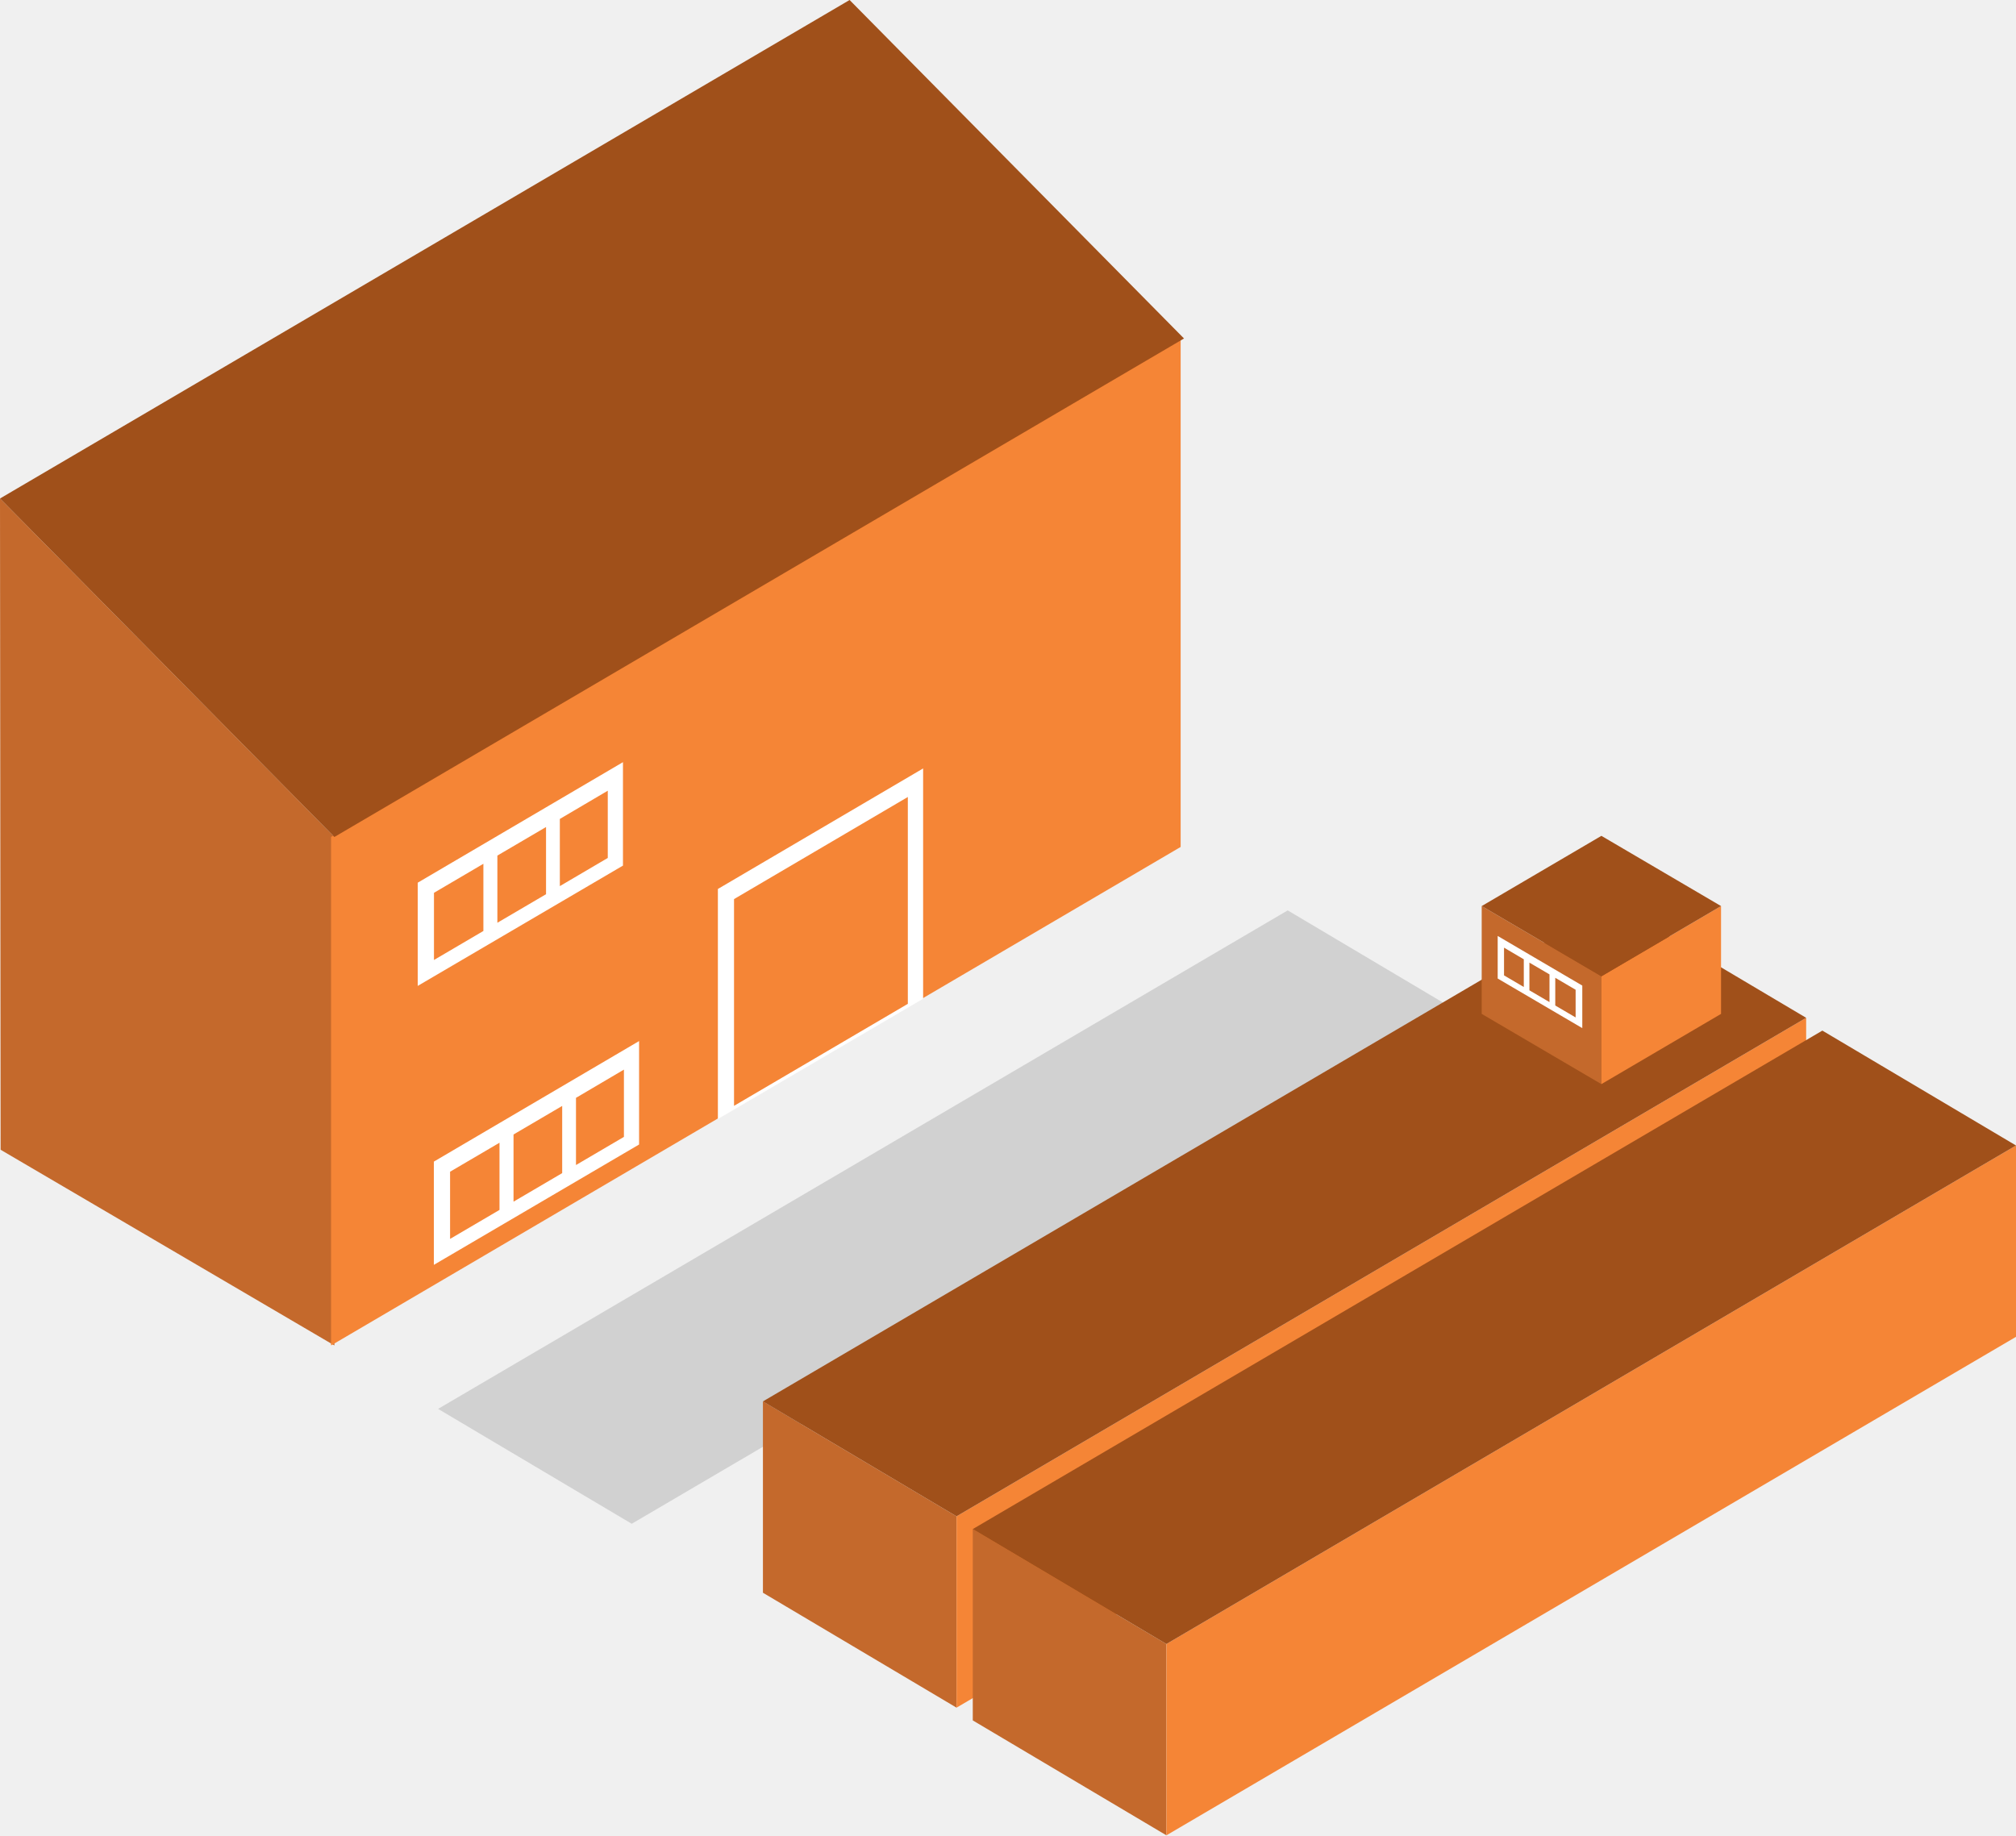
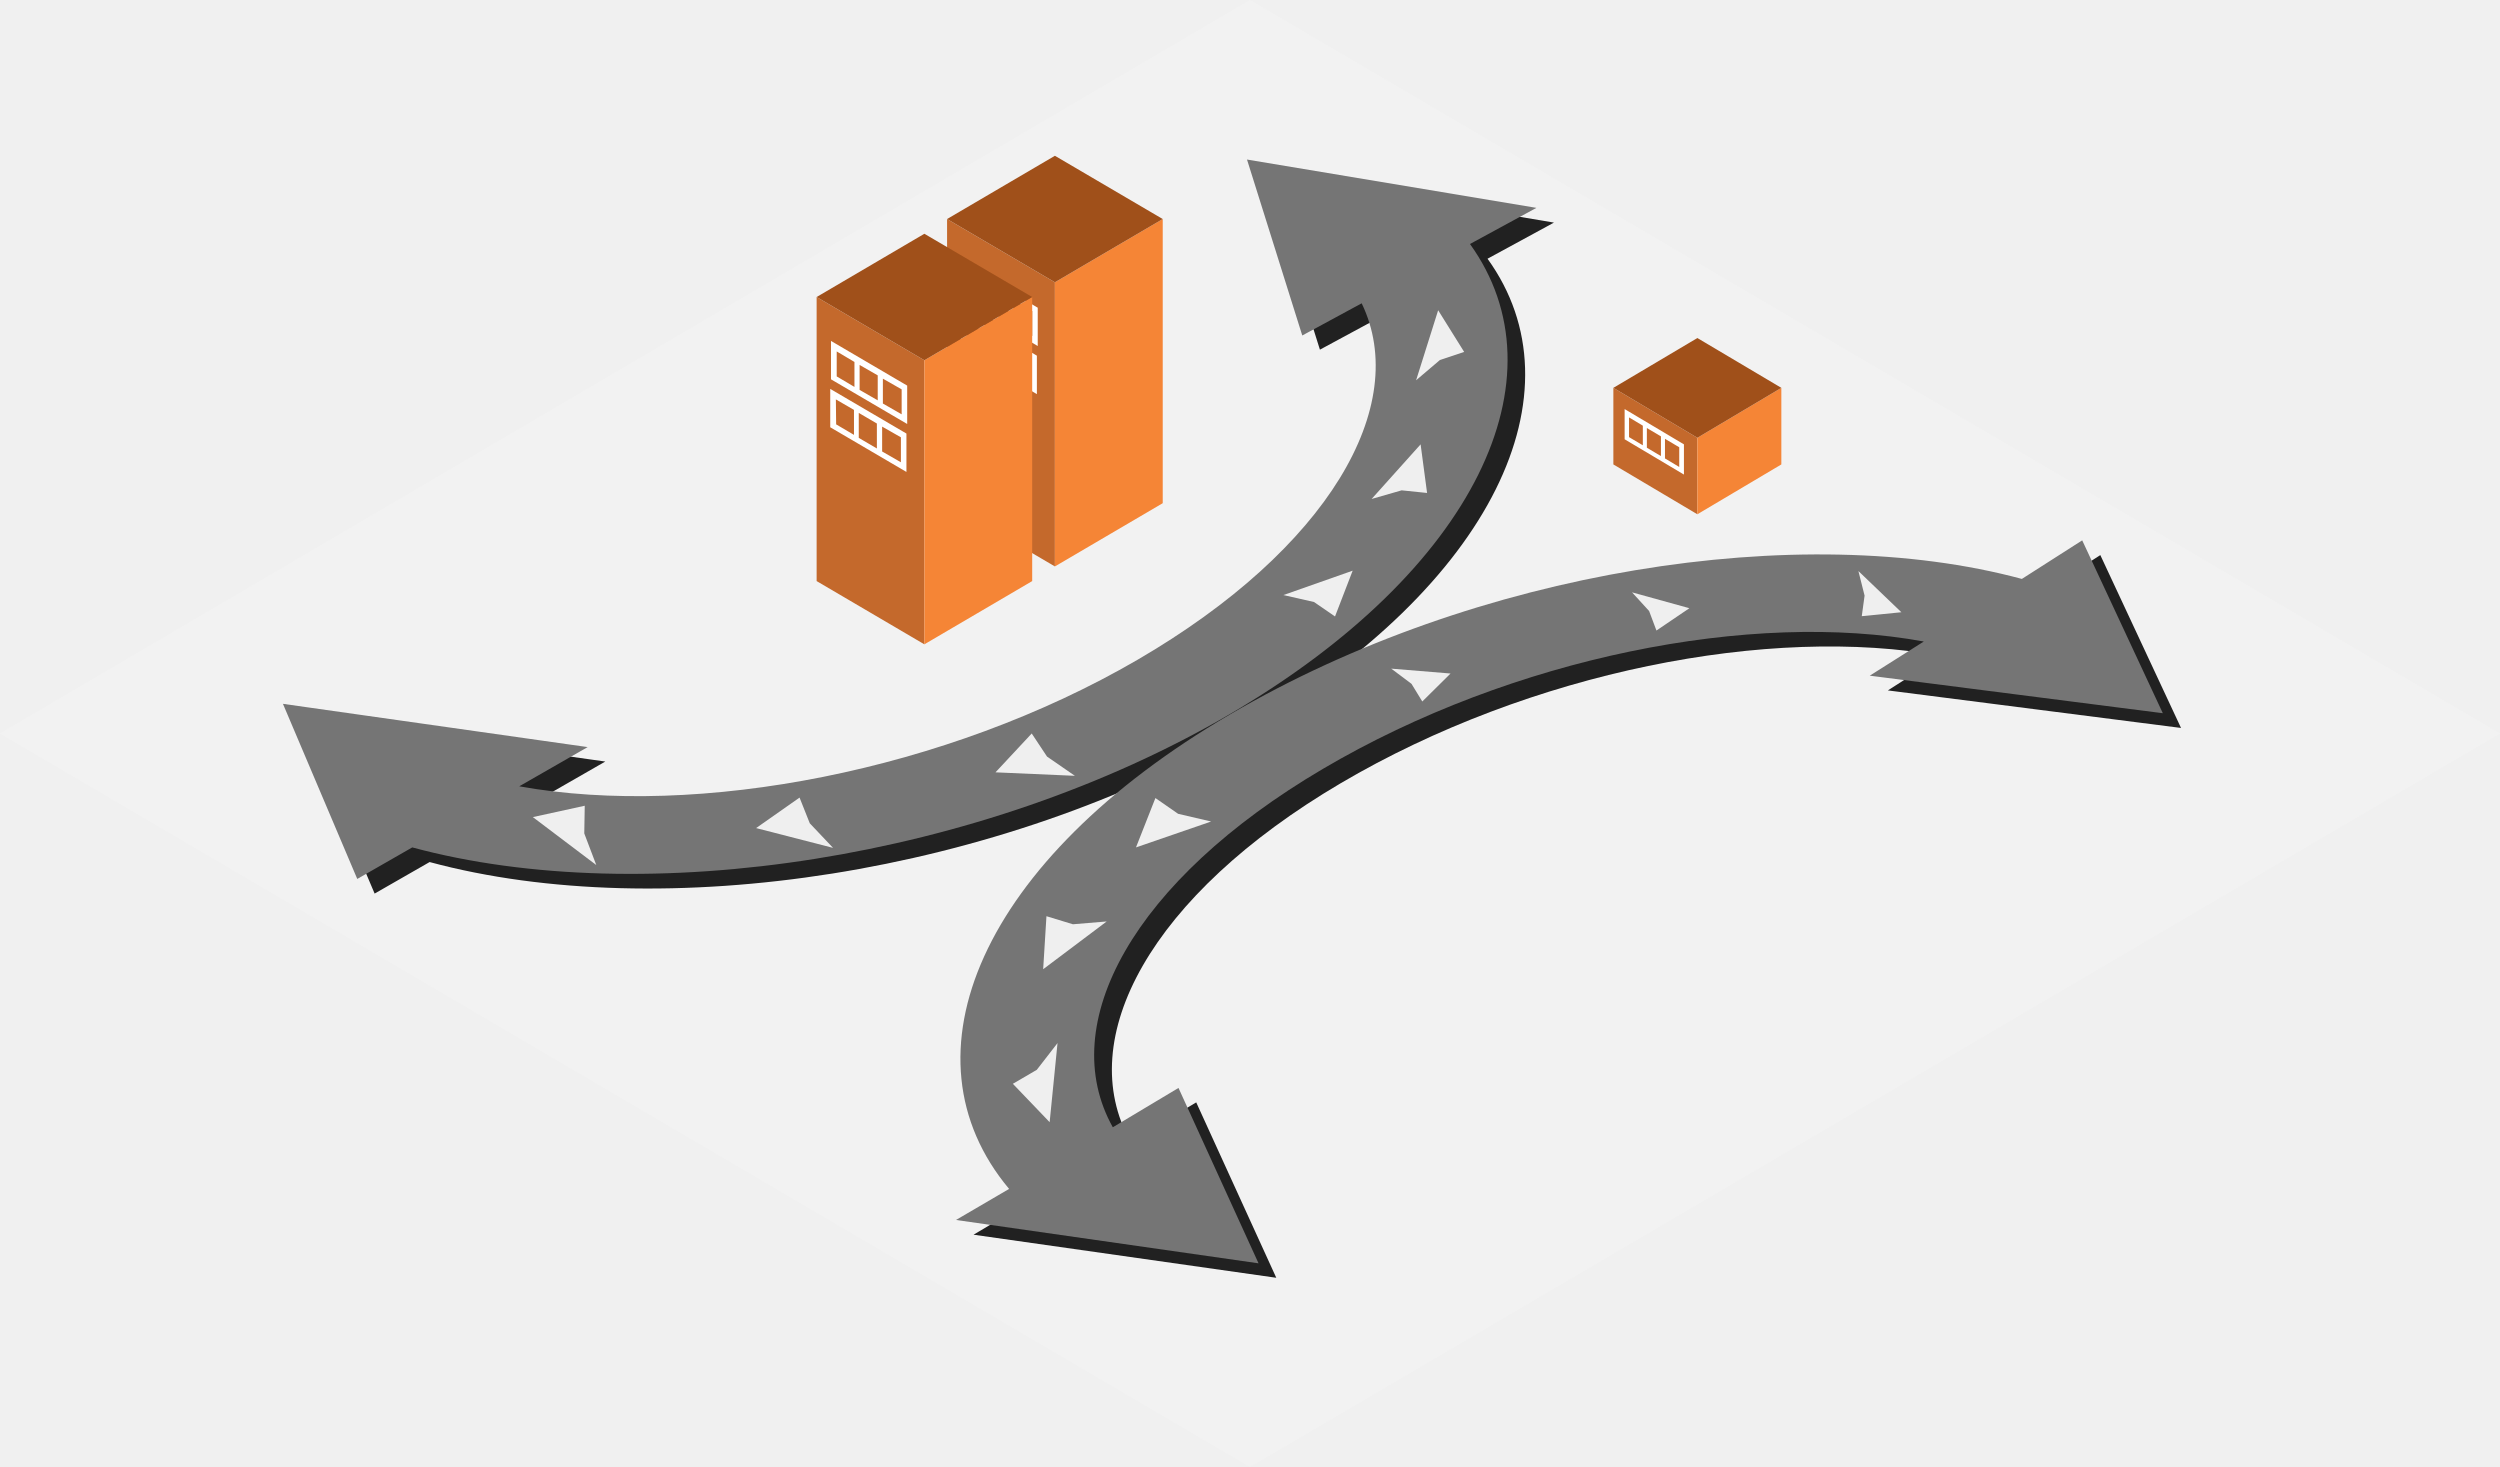
- <svg xmlns="http://www.w3.org/2000/svg" viewBox="0 0 635.51 578.61">
+ <svg xmlns="http://www.w3.org/2000/svg" viewBox="0 0 266.4 156.32">
  <defs>
-     <style>.a{fill:#c4692c;}.b{fill:#f58536;}.c{fill:#a0501a;}.d{fill:#fff;}.e{fill:#d1d1d1;}</style>
+     <style>.a{fill:#f2f2f2;}.b{fill:#212121;}.c{fill:#c4692c;}.d{fill:#f58536;}.e{fill:#a0501a;}.f{fill:#fff;}.g{fill:#757575;}.h{fill:#efefef;}</style>
  </defs>
-   <polygon class="a" points="105.41 424.17 0.2 362.48 0 157.16 105.41 263.85 105.41 424.17" />
-   <polygon class="b" points="104.36 424.17 372.18 267.01 372.18 106.69 104.36 263.85 104.36 424.17" />
-   <polygon class="c" points="267.82 0 0 157.16 105.41 263.87 373.24 106.71 267.82 0" />
-   <path class="d" d="M196.38,272.89l-64.7,37.93V278.28l64.7-38Zm-44-.57-15.58,9.15v21.18l15.58-9.15Zm19.75-11.59-15.34,9v21.18l15.34-9Zm19.46-11.45-15.11,8.9v21.18l15.11-8.88Z" />
-   <path class="d" d="M201.46,360.82l-64.69,37.94V366.21l64.69-38Zm-44-.56-15.58,9.14v21.18l15.58-9.14Zm19.76-11.6-15.34,9v21.18l15.34-9Zm19.46-11.45-15.11,8.9v21.18l15.11-8.87Z" />
-   <path class="d" d="M291,314.87l-64.7,37.93V280.26l64.7-38Zm-4.82,1.6V251.26l-54.79,32.19v65.18Z" />
-   <polygon class="e" points="405.93 287.01 138.1 444.17 199.14 480.39 466.96 323.24 405.93 287.01" />
-   <polygon class="a" points="301.53 538.36 240.5 502.13 240.5 441.81 301.53 478.04 301.53 538.36" />
-   <polygon class="b" points="301.53 538.36 569.36 381.2 569.36 320.88 301.53 478.04 301.53 538.36" />
-   <polygon class="c" points="508.32 284.66 240.5 441.81 301.53 478.04 569.36 320.88 508.32 284.66" />
-   <polygon class="a" points="504.81 341.78 467.08 319.64 467.08 285.65 504.81 307.79 504.81 341.78" />
-   <polygon class="b" points="504.81 341.78 542.53 319.64 542.53 285.65 504.81 307.79 504.81 341.78" />
-   <polygon class="c" points="504.81 263.51 467.08 285.65 504.81 307.79 542.53 285.65 504.81 263.51" />
-   <path class="d" d="M472.12,308.49l26.67,15.64V310.72l-26.67-15.65Zm18.15-.23,6.42,3.77v8.73L490.27,317Zm-8.15-4.78,6.33,3.71v8.73l-6.33-3.71Zm-8-4.72,6.23,3.67v8.73l-6.23-3.66Z" />
-   <polygon class="a" points="367.69 578.61 306.65 542.38 306.65 482.06 367.69 518.29 367.69 578.61" />
-   <polygon class="b" points="367.69 578.61 635.51 421.45 635.51 361.13 367.69 518.29 367.69 578.61" />
-   <polygon class="c" points="574.47 324.91 306.65 482.06 367.69 518.29 635.51 361.13 574.47 324.91" />
+   <polygon class="a" points="133.2 0 0 78.16 133.2 156.32 266.4 78.16 133.2 0" />
+   <path class="b" d="M158.51,27.57l7.08-3.85-30.83-5.21,5.89,18.75L147,33.83c5.27,10.92-3.56,26.16-23.92,38S76.2,88.75,57.2,85.34l7.3-4.19L32,76.56l7.92,18.66,5.86-3.36c24.75,6.68,60.61,1.33,87.12-14.2C159.15,62.28,168.73,41.72,158.51,27.57Z" />
+   <path class="b" d="M136,136.16l-8.53-18.69-7,4.19c-6.15-11,2.16-26.28,22.38-38.19s45.81-16.9,64.07-13.57l-5.75,3.67,31.24,4-8.6-18.42-6.43,4.11c-23.54-6.36-58.17-.93-84.4,14.45C106.41,93.19,97.49,114,109.4,128.21l-5.66,3.36Z" />
+   <polygon class="c" points="180.87 54.8 171.92 49.49 171.92 41.33 180.87 46.65 180.87 54.8" />
+   <polygon class="d" points="180.87 54.8 189.82 49.49 189.82 41.33 180.87 46.65 180.87 54.8" />
+   <polygon class="e" points="180.87 36.02 171.92 41.33 180.87 46.65 189.82 41.33 180.87 36.02" />
+   <path class="f" d="M173.12,46.81l6.32,3.76V47.35l-6.32-3.76Zm4.3-.05,1.52.9v2.1l-1.52-.91Zm-1.93-1.15,1.5.89v2.1l-1.5-.89Zm-1.9-1.13,1.47.88v2.09l-1.47-.87Z" />
+   <path class="g" d="M156.64,26l7.08-3.85L132.88,17l5.89,18.75,6.33-3.43c5.27,10.92-3.55,26.16-23.91,38S74.33,87.21,55.33,83.79l7.29-4.18L30.15,75l7.92,18.66,5.86-3.36c24.74,6.68,60.6,1.32,87.12-14.2C157.28,60.74,166.85,40.18,156.64,26Z" />
+   <path class="g" d="M134.11,134.62l-8.53-18.69-7,4.19c-6.15-11,2.16-26.28,22.39-38.19S186.72,65,205,68.36L199.24,72l31.23,4-8.59-18.42-6.43,4.11c-23.55-6.36-58.17-.93-84.4,14.45-26.52,15.52-35.43,36.33-23.52,50.55L101.87,130Z" />
+   <polygon class="h" points="150.9 40.52 153.25 33.06 156.02 37.5 153.44 38.36 150.9 40.52" />
+   <polygon class="h" points="146.16 53.17 151.38 47.35 152.07 52.53 149.36 52.25 146.16 53.17" />
+   <polygon class="h" points="136.76 63.41 144.14 60.81 142.26 65.69 140.02 64.15 136.76 63.41" />
+   <polygon class="h" points="63.54 92.18 56.78 87.07 62.31 85.86 62.26 88.81 63.54 92.18" />
+   <polygon class="h" points="88.77 90.35 80.57 88.24 85.2 84.99 86.29 87.73 88.77 90.35" />
+   <polygon class="h" points="114.54 82.67 106.08 82.3 109.94 78.16 111.57 80.62 114.54 82.67" />
+   <polygon class="h" points="112.69 111.15 111.85 119.58 107.93 115.49 110.48 114 112.69 111.15" />
+   <polygon class="h" points="117.93 98.19 111.16 103.28 111.51 97.63 114.33 98.49 117.93 98.19" />
+   <polygon class="h" points="129.06 87.54 121.05 90.3 123.12 85.04 125.54 86.72 129.06 87.54" />
+   <polygon class="h" points="198.03 60.85 202.61 65.24 198.39 65.66 198.69 63.47 198.03 60.85" />
+   <polygon class="h" points="173.91 63.12 180.02 64.81 176.51 67.19 175.73 65.11 173.91 63.12" />
+   <polygon class="h" points="148.25 71.25 154.57 71.77 151.56 74.75 150.41 72.87 148.25 71.25" />
+   <polygon class="c" points="112.41 60.36 100.92 53.62 100.92 23.34 112.41 30.08 112.41 60.36" />
+   <path class="f" d="M102.37,37.22,110.49,42V37.9l-8.12-4.77Zm5.53-.07,1.95,1.15V41l-1.95-1.14Zm-2.48-1.46,1.93,1.13v2.66l-1.93-1.13ZM103,34.26l1.89,1.11V38L103,36.92Z" />
+   <polygon class="d" points="112.41 60.36 123.9 53.62 123.9 23.34 112.41 30.08 112.41 60.36" />
+   <polygon class="e" points="112.41 16.6 100.92 23.34 112.41 30.08 123.9 23.34 112.41 16.6" />
+   <path class="f" d="M102.46,32.11l8.12,4.76V32.79L102.46,28ZM108,32l2,1.15v2.65l-2-1.14Zm-2.48-1.46,1.92,1.13v2.66l-1.92-1.13Zm-2.45-1.43,1.9,1.11v2.66l-1.9-1.11Z" />
+   <polygon class="c" points="98.5 68.66 87.02 61.92 87.02 31.65 98.5 38.39 98.5 68.66" />
+   <path class="f" d="M88.47,45.53l8.12,4.76V46.2l-8.12-4.76ZM94,45.46l2,1.14v2.66l-2-1.15ZM91.51,44l1.93,1.13v2.66l-1.93-1.13Zm-2.44-1.44L91,43.68v2.66l-1.9-1.12Z" />
+   <polygon class="d" points="98.5 68.66 109.99 61.92 109.99 31.65 98.5 38.39 98.5 68.66" />
+   <polygon class="e" points="98.5 24.91 87.02 31.65 98.5 38.39 109.99 31.65 98.5 24.91" />
+   <path class="f" d="M88.55,40.42l8.12,4.76V41.09l-8.12-4.76Zm5.53-.07,2,1.14v2.66l-2-1.15ZM91.6,38.89,93.53,40v2.66L91.6,41.55Zm-2.44-1.44,1.89,1.12v2.66l-1.89-1.12Z" />
</svg>
